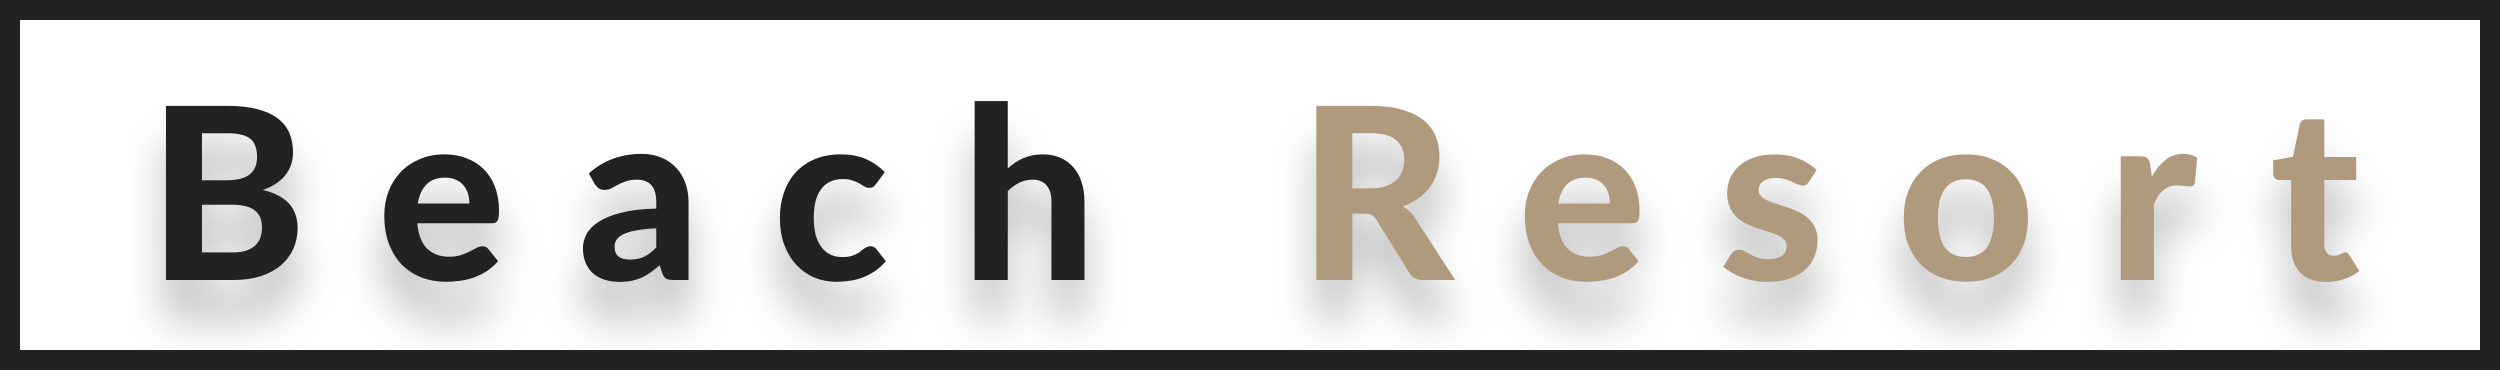
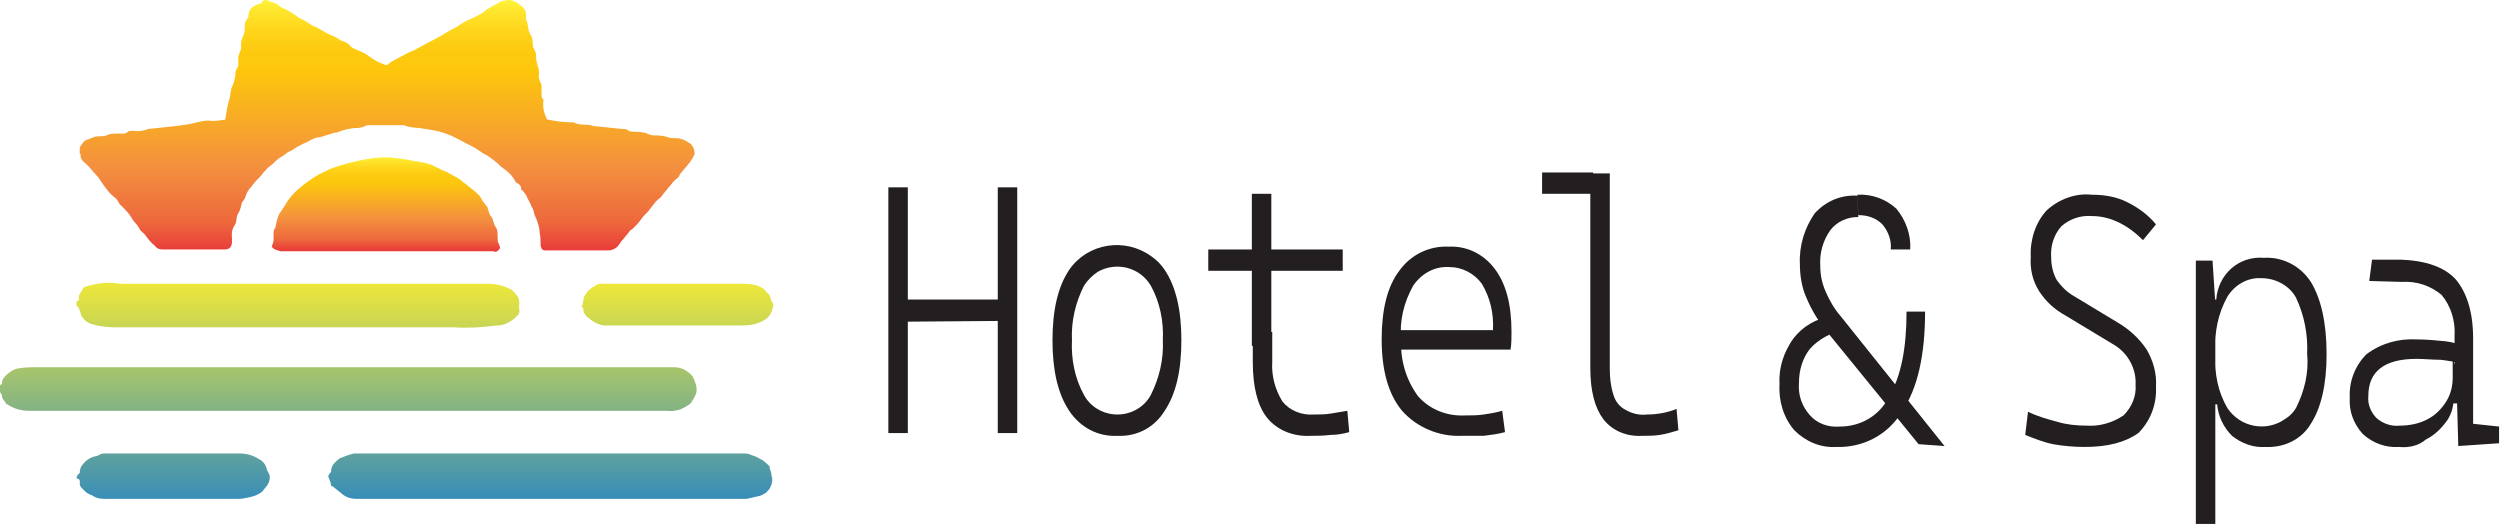
- <svg xmlns="http://www.w3.org/2000/svg" width="250" height="37" viewBox="0 0 250 37" fill="none">
-   <rect x="1" y="1" width="248" height="35" stroke="#222222" stroke-width="2" />
-   <g filter="url(#filter0_d)">
-     <path d="M23.281 25.24C23.857 25.24 24.329 25.172 24.697 25.036C25.073 24.892 25.373 24.704 25.597 24.472C25.821 24.24 25.977 23.976 26.065 23.68C26.153 23.376 26.197 23.064 26.197 22.744C26.197 22.392 26.145 22.076 26.041 21.796C25.937 21.516 25.769 21.28 25.537 21.088C25.305 20.888 25.001 20.736 24.625 20.632C24.257 20.528 23.801 20.476 23.257 20.476H20.197V25.24H23.281ZM20.197 13.324V18.028H22.561C23.065 18.028 23.513 17.988 23.905 17.908C24.297 17.82 24.625 17.684 24.889 17.5C25.153 17.316 25.353 17.076 25.489 16.78C25.633 16.476 25.705 16.112 25.705 15.688C25.705 15.256 25.645 14.888 25.525 14.584C25.413 14.28 25.237 14.036 24.997 13.852C24.757 13.668 24.453 13.536 24.085 13.456C23.717 13.368 23.281 13.324 22.777 13.324H20.197ZM22.777 10.588C23.945 10.588 24.941 10.7 25.765 10.924C26.597 11.14 27.273 11.452 27.793 11.86C28.321 12.26 28.705 12.748 28.945 13.324C29.185 13.9 29.305 14.544 29.305 15.256C29.305 15.656 29.245 16.04 29.125 16.408C29.013 16.776 28.833 17.124 28.585 17.452C28.345 17.772 28.033 18.064 27.649 18.328C27.265 18.592 26.809 18.816 26.281 19C27.465 19.28 28.341 19.736 28.909 20.368C29.477 21 29.761 21.82 29.761 22.828C29.761 23.564 29.617 24.248 29.329 24.88C29.049 25.512 28.637 26.06 28.093 26.524C27.549 26.988 26.877 27.352 26.077 27.616C25.285 27.872 24.373 28 23.341 28H16.597V10.588H22.777ZM46.939 20.356C46.939 20.012 46.891 19.684 46.795 19.372C46.707 19.06 46.563 18.784 46.363 18.544C46.163 18.304 45.911 18.116 45.607 17.98C45.303 17.836 44.939 17.764 44.515 17.764C43.723 17.764 43.103 17.988 42.655 18.436C42.207 18.884 41.915 19.524 41.779 20.356H46.939ZM41.731 22.324C41.835 23.484 42.163 24.332 42.715 24.868C43.275 25.404 44.003 25.672 44.899 25.672C45.355 25.672 45.747 25.62 46.075 25.516C46.411 25.404 46.703 25.284 46.951 25.156C47.207 25.02 47.435 24.9 47.635 24.796C47.843 24.684 48.047 24.628 48.247 24.628C48.503 24.628 48.703 24.724 48.847 24.916L49.807 26.116C49.455 26.524 49.067 26.864 48.643 27.136C48.219 27.4 47.779 27.612 47.323 27.772C46.867 27.924 46.407 28.028 45.943 28.084C45.479 28.148 45.031 28.18 44.599 28.18C43.735 28.18 42.927 28.04 42.175 27.76C41.431 27.472 40.779 27.052 40.219 26.5C39.667 25.94 39.231 25.248 38.911 24.424C38.591 23.6 38.431 22.644 38.431 21.556C38.431 20.716 38.567 19.924 38.839 19.18C39.119 18.436 39.519 17.788 40.039 17.236C40.559 16.684 41.191 16.248 41.935 15.928C42.679 15.6 43.519 15.436 44.455 15.436C45.247 15.436 45.975 15.564 46.639 15.82C47.311 16.068 47.887 16.432 48.367 16.912C48.855 17.392 49.231 17.984 49.495 18.688C49.767 19.384 49.903 20.18 49.903 21.076C49.903 21.324 49.891 21.528 49.867 21.688C49.843 21.848 49.803 21.976 49.747 22.072C49.691 22.168 49.615 22.236 49.519 22.276C49.423 22.308 49.299 22.324 49.147 22.324H41.731ZM65.626 22.828C64.818 22.868 64.146 22.94 63.61 23.044C63.074 23.14 62.646 23.268 62.326 23.428C62.014 23.588 61.79 23.772 61.654 23.98C61.526 24.18 61.462 24.4 61.462 24.64C61.462 25.12 61.594 25.46 61.858 25.66C62.13 25.86 62.506 25.96 62.986 25.96C63.538 25.96 64.014 25.864 64.414 25.672C64.822 25.472 65.226 25.164 65.626 24.748V22.828ZM58.882 17.344C59.61 16.688 60.414 16.2 61.294 15.88C62.174 15.552 63.126 15.388 64.15 15.388C64.886 15.388 65.542 15.508 66.118 15.748C66.702 15.988 67.194 16.324 67.594 16.756C68.002 17.18 68.314 17.688 68.53 18.28C68.746 18.872 68.854 19.52 68.854 20.224V28H67.342C67.03 28 66.79 27.956 66.622 27.868C66.462 27.78 66.33 27.596 66.226 27.316L65.962 26.524C65.65 26.796 65.346 27.036 65.05 27.244C64.762 27.452 64.462 27.628 64.15 27.772C63.838 27.908 63.502 28.012 63.142 28.084C62.79 28.156 62.394 28.192 61.954 28.192C61.41 28.192 60.914 28.12 60.466 27.976C60.018 27.832 59.63 27.62 59.302 27.34C58.982 27.052 58.734 26.696 58.558 26.272C58.382 25.848 58.294 25.36 58.294 24.808C58.294 24.352 58.41 23.896 58.642 23.44C58.874 22.984 59.27 22.572 59.83 22.204C60.398 21.828 61.15 21.52 62.086 21.28C63.03 21.032 64.21 20.892 65.626 20.86V20.224C65.626 19.448 65.462 18.88 65.134 18.52C64.806 18.152 64.334 17.968 63.718 17.968C63.262 17.968 62.882 18.024 62.578 18.136C62.274 18.24 62.006 18.356 61.774 18.484C61.55 18.604 61.338 18.72 61.138 18.832C60.938 18.936 60.706 18.988 60.442 18.988C60.21 18.988 60.014 18.932 59.854 18.82C59.702 18.7 59.574 18.56 59.47 18.4L58.882 17.344ZM87.615 18.388C87.519 18.516 87.423 18.616 87.327 18.688C87.231 18.752 87.095 18.784 86.919 18.784C86.759 18.784 86.603 18.74 86.451 18.652C86.307 18.556 86.139 18.456 85.947 18.352C85.755 18.24 85.527 18.14 85.263 18.052C84.999 17.956 84.671 17.908 84.279 17.908C83.783 17.908 83.351 18 82.983 18.184C82.623 18.36 82.323 18.616 82.083 18.952C81.843 19.288 81.663 19.696 81.543 20.176C81.431 20.656 81.375 21.196 81.375 21.796C81.375 23.06 81.627 24.028 82.131 24.7C82.643 25.372 83.339 25.708 84.219 25.708C84.523 25.708 84.783 25.684 84.999 25.636C85.223 25.58 85.415 25.512 85.575 25.432C85.743 25.352 85.887 25.264 86.007 25.168C86.127 25.072 86.239 24.984 86.343 24.904C86.455 24.824 86.563 24.76 86.667 24.712C86.779 24.656 86.903 24.628 87.039 24.628C87.295 24.628 87.495 24.724 87.639 24.916L88.587 26.116C88.235 26.524 87.859 26.864 87.459 27.136C87.059 27.4 86.643 27.612 86.211 27.772C85.787 27.924 85.355 28.028 84.915 28.084C84.475 28.148 84.039 28.18 83.607 28.18C82.847 28.18 82.127 28.04 81.447 27.76C80.767 27.472 80.171 27.056 79.659 26.512C79.147 25.968 78.739 25.3 78.435 24.508C78.139 23.716 77.991 22.812 77.991 21.796C77.991 20.892 78.123 20.052 78.387 19.276C78.651 18.5 79.039 17.828 79.551 17.26C80.063 16.692 80.695 16.248 81.447 15.928C82.207 15.6 83.083 15.436 84.075 15.436C85.019 15.436 85.847 15.588 86.559 15.892C87.271 16.196 87.911 16.636 88.479 17.212L87.615 18.388ZM100.776 16.84C101.008 16.632 101.248 16.444 101.496 16.276C101.752 16.1 102.02 15.952 102.3 15.832C102.588 15.704 102.892 15.608 103.212 15.544C103.54 15.472 103.892 15.436 104.268 15.436C104.94 15.436 105.536 15.552 106.056 15.784C106.576 16.016 107.012 16.34 107.364 16.756C107.724 17.172 107.992 17.668 108.168 18.244C108.352 18.82 108.444 19.452 108.444 20.14V28H105.144V20.14C105.144 19.452 104.984 18.92 104.664 18.544C104.344 18.16 103.872 17.968 103.248 17.968C102.784 17.968 102.348 18.068 101.94 18.268C101.532 18.468 101.144 18.748 100.776 19.108V28H97.464V10.108H100.776V16.84Z" fill="#222222" />
-     <path d="M137.081 18.832C137.665 18.832 138.169 18.76 138.593 18.616C139.017 18.464 139.365 18.26 139.637 18.004C139.909 17.74 140.109 17.432 140.237 17.08C140.365 16.728 140.429 16.344 140.429 15.928C140.429 15.104 140.153 14.464 139.601 14.008C139.057 13.552 138.225 13.324 137.105 13.324H135.233V18.832H137.081ZM145.517 28H142.265C141.657 28 141.217 27.768 140.945 27.304L137.633 21.964C137.497 21.756 137.345 21.604 137.177 21.508C137.017 21.412 136.777 21.364 136.457 21.364H135.233V28H131.633V10.588H137.105C138.321 10.588 139.361 10.716 140.225 10.972C141.089 11.22 141.797 11.568 142.349 12.016C142.901 12.464 143.305 13 143.561 13.624C143.817 14.24 143.945 14.92 143.945 15.664C143.945 16.24 143.861 16.788 143.693 17.308C143.533 17.82 143.297 18.288 142.985 18.712C142.673 19.136 142.289 19.512 141.833 19.84C141.377 20.168 140.857 20.432 140.273 20.632C140.505 20.76 140.721 20.916 140.921 21.1C141.121 21.276 141.301 21.488 141.461 21.736L145.517 28ZM160.99 20.356C160.99 20.012 160.942 19.684 160.846 19.372C160.758 19.06 160.614 18.784 160.414 18.544C160.214 18.304 159.962 18.116 159.658 17.98C159.354 17.836 158.99 17.764 158.566 17.764C157.774 17.764 157.154 17.988 156.706 18.436C156.258 18.884 155.966 19.524 155.83 20.356H160.99ZM155.782 22.324C155.886 23.484 156.214 24.332 156.766 24.868C157.326 25.404 158.054 25.672 158.95 25.672C159.406 25.672 159.798 25.62 160.126 25.516C160.462 25.404 160.754 25.284 161.002 25.156C161.258 25.02 161.486 24.9 161.686 24.796C161.894 24.684 162.098 24.628 162.298 24.628C162.554 24.628 162.754 24.724 162.898 24.916L163.858 26.116C163.506 26.524 163.118 26.864 162.694 27.136C162.27 27.4 161.83 27.612 161.374 27.772C160.918 27.924 160.458 28.028 159.994 28.084C159.53 28.148 159.082 28.18 158.65 28.18C157.786 28.18 156.978 28.04 156.226 27.76C155.482 27.472 154.83 27.052 154.27 26.5C153.718 25.94 153.282 25.248 152.962 24.424C152.642 23.6 152.482 22.644 152.482 21.556C152.482 20.716 152.618 19.924 152.89 19.18C153.17 18.436 153.57 17.788 154.09 17.236C154.61 16.684 155.242 16.248 155.986 15.928C156.73 15.6 157.57 15.436 158.506 15.436C159.298 15.436 160.026 15.564 160.69 15.82C161.362 16.068 161.938 16.432 162.418 16.912C162.906 17.392 163.282 17.984 163.546 18.688C163.818 19.384 163.954 20.18 163.954 21.076C163.954 21.324 163.942 21.528 163.918 21.688C163.894 21.848 163.854 21.976 163.798 22.072C163.742 22.168 163.666 22.236 163.57 22.276C163.474 22.308 163.35 22.324 163.198 22.324H155.782ZM180.901 18.172C180.813 18.308 180.721 18.408 180.625 18.472C180.537 18.528 180.413 18.556 180.253 18.556C180.093 18.556 179.929 18.516 179.761 18.436C179.593 18.356 179.405 18.272 179.197 18.184C178.989 18.088 178.749 18 178.477 17.92C178.213 17.84 177.905 17.8 177.553 17.8C177.017 17.8 176.601 17.912 176.305 18.136C176.009 18.352 175.861 18.64 175.861 19C175.861 19.248 175.945 19.456 176.113 19.624C176.281 19.792 176.501 19.94 176.773 20.068C177.053 20.188 177.369 20.304 177.721 20.416C178.073 20.52 178.433 20.636 178.801 20.764C179.177 20.892 179.541 21.04 179.893 21.208C180.245 21.376 180.557 21.588 180.829 21.844C181.109 22.092 181.333 22.396 181.501 22.756C181.669 23.108 181.753 23.536 181.753 24.04C181.753 24.64 181.641 25.196 181.417 25.708C181.201 26.212 180.881 26.648 180.457 27.016C180.033 27.384 179.505 27.672 178.873 27.88C178.241 28.088 177.513 28.192 176.689 28.192C176.265 28.192 175.845 28.152 175.429 28.072C175.013 28 174.617 27.896 174.241 27.76C173.865 27.616 173.513 27.452 173.185 27.268C172.857 27.084 172.573 26.884 172.333 26.668L173.101 25.432C173.189 25.288 173.297 25.176 173.425 25.096C173.561 25.016 173.733 24.976 173.941 24.976C174.141 24.976 174.325 25.028 174.493 25.132C174.661 25.228 174.849 25.336 175.057 25.456C175.265 25.568 175.509 25.676 175.789 25.78C176.077 25.876 176.433 25.924 176.857 25.924C177.177 25.924 177.453 25.888 177.685 25.816C177.917 25.744 178.105 25.648 178.249 25.528C178.393 25.4 178.497 25.26 178.561 25.108C178.633 24.948 178.669 24.784 178.669 24.616C178.669 24.344 178.581 24.124 178.405 23.956C178.237 23.78 178.013 23.628 177.733 23.5C177.461 23.372 177.145 23.256 176.785 23.152C176.425 23.048 176.057 22.932 175.681 22.804C175.313 22.676 174.949 22.524 174.589 22.348C174.237 22.172 173.921 21.952 173.641 21.688C173.369 21.416 173.145 21.084 172.969 20.692C172.801 20.3 172.717 19.824 172.717 19.264C172.717 18.752 172.817 18.268 173.017 17.812C173.217 17.348 173.517 16.94 173.917 16.588C174.317 16.236 174.813 15.956 175.405 15.748C176.005 15.54 176.697 15.436 177.481 15.436C178.361 15.436 179.161 15.58 179.881 15.868C180.601 16.156 181.193 16.532 181.657 16.996L180.901 18.172ZM196.607 15.436C197.535 15.436 198.379 15.584 199.139 15.88C199.899 16.176 200.551 16.6 201.095 17.152C201.639 17.696 202.059 18.36 202.355 19.144C202.651 19.928 202.799 20.812 202.799 21.796C202.799 22.78 202.651 23.668 202.355 24.46C202.059 25.244 201.639 25.912 201.095 26.464C200.551 27.016 199.899 27.44 199.139 27.736C198.379 28.032 197.535 28.18 196.607 28.18C195.671 28.18 194.819 28.032 194.051 27.736C193.291 27.44 192.639 27.016 192.095 26.464C191.551 25.912 191.127 25.244 190.823 24.46C190.527 23.668 190.379 22.78 190.379 21.796C190.379 20.812 190.527 19.928 190.823 19.144C191.127 18.36 191.551 17.696 192.095 17.152C192.639 16.6 193.291 16.176 194.051 15.88C194.819 15.584 195.671 15.436 196.607 15.436ZM196.607 25.696C197.551 25.696 198.251 25.372 198.707 24.724C199.163 24.068 199.391 23.096 199.391 21.808C199.391 20.528 199.163 19.564 198.707 18.916C198.251 18.26 197.551 17.932 196.607 17.932C195.639 17.932 194.927 18.26 194.471 18.916C194.015 19.564 193.787 20.528 193.787 21.808C193.787 23.096 194.015 24.068 194.471 24.724C194.927 25.372 195.639 25.696 196.607 25.696ZM215.186 17.668C215.578 16.964 216.03 16.408 216.542 16C217.054 15.592 217.654 15.388 218.342 15.388C218.902 15.388 219.358 15.52 219.71 15.784L219.494 18.232C219.454 18.392 219.39 18.504 219.302 18.568C219.222 18.624 219.11 18.652 218.966 18.652C218.838 18.652 218.654 18.636 218.414 18.604C218.174 18.564 217.95 18.544 217.742 18.544C217.438 18.544 217.166 18.588 216.926 18.676C216.694 18.764 216.486 18.888 216.302 19.048C216.118 19.208 215.95 19.404 215.798 19.636C215.654 19.868 215.518 20.132 215.39 20.428V28H212.078V15.628H214.034C214.37 15.628 214.602 15.688 214.73 15.808C214.858 15.928 214.95 16.136 215.006 16.432L215.186 17.668ZM232.597 28.192C232.037 28.192 231.541 28.112 231.109 27.952C230.677 27.784 230.313 27.548 230.017 27.244C229.721 26.94 229.497 26.572 229.345 26.14C229.193 25.708 229.117 25.22 229.117 24.676V18.004H227.953C227.777 18.004 227.625 17.948 227.497 17.836C227.377 17.724 227.317 17.556 227.317 17.332V16.036L229.297 15.676L229.969 12.472C230.057 12.112 230.301 11.932 230.701 11.932H232.429V15.7H235.621V18.004H232.429V24.46C232.429 24.804 232.509 25.076 232.669 25.276C232.837 25.476 233.073 25.576 233.377 25.576C233.537 25.576 233.673 25.56 233.785 25.528C233.897 25.488 233.993 25.448 234.073 25.408C234.153 25.36 234.225 25.32 234.289 25.288C234.361 25.248 234.433 25.228 234.505 25.228C234.601 25.228 234.681 25.252 234.745 25.3C234.809 25.34 234.873 25.412 234.937 25.516L235.933 27.1C235.477 27.46 234.961 27.732 234.385 27.916C233.809 28.1 233.213 28.192 232.597 28.192Z" fill="#AF9A7D" />
+ <svg xmlns="http://www.w3.org/2000/svg" version="1.1" id="Layer_1" x="0px" y="0px" viewBox="0 0 269.6 56.5" style="enable-background:new 0 0 269.6 56.5;" xml:space="preserve">
+   <style type="text/css">
+ 	.st0{fill:#231F20;}
+ 	.st1{fill:url(#SVGID_1_);}
+ 	.st2{fill:url(#SVGID_00000108311489077683511920000001445968789963155390_);}
+ 	.st3{fill:url(#SVGID_00000072977311336675554200000004228704140983423908_);}
+ 	.st4{fill:url(#SVGID_00000023979784011191741510000005431149241260271038_);}
+ 	.st5{fill:url(#SVGID_00000044150673108551030670000010247731678350629270_);}
+ 	.st6{fill:url(#SVGID_00000003103473322842589570000000898586401813002662_);}
+ 	.st7{fill:url(#SVGID_00000146473575691304580440000011449901225036517017_);}
+ </style>
+   <g id="Layer_2_00000007394670407914244330000011148079630380812223_">
+     <g id="Layer_1-2">
+       <path class="st0" d="M224.8,48.2c-1.1,0-2.3-0.1-3.4-0.3c-1-0.2-2-0.6-3-1l0.3-2.5c1,0.5,2.1,0.8,3.2,1.1c1,0.3,2.1,0.4,3.1,0.4    c1.4,0.1,2.8-0.3,4-1.1c0.9-0.9,1.4-2.1,1.3-3.3c0.1-1.7-0.8-3.4-2.3-4.3l-5.3-3.2c-1.1-0.6-2.1-1.5-2.8-2.6    c-0.7-1.1-1-2.4-0.9-3.7c-0.1-1.8,0.5-3.7,1.7-5c1.3-1.2,3.1-1.9,4.9-1.7c1.3,0,2.6,0.2,3.8,0.8c1.2,0.6,2.3,1.4,3.1,2.4l-1.4,1.7    c-0.8-0.8-1.7-1.5-2.8-2c-0.9-0.4-1.8-0.6-2.7-0.6c-1.2-0.1-2.4,0.3-3.3,1.1c-0.8,0.9-1.2,2.1-1.1,3.4c0,0.8,0.2,1.7,0.6,2.4    c0.5,0.7,1.1,1.3,1.8,1.7l4.8,2.9c1.2,0.7,2.3,1.7,3.1,2.9c0.7,1.2,1.1,2.6,1,4c0.1,1.9-0.6,3.7-1.9,5    C229.2,47.7,227.3,48.2,224.8,48.2z" />
+       <path class="st0" d="M236.8,56.5V28.1h1.8l0.3,4.6v23.8H236.8z M244.3,48.2c-1.3,0.1-2.6-0.4-3.6-1.2c-0.9-0.9-1.5-2.1-1.6-3.4    h-1.3l1.1-5.3c-0.1,2,0.3,4,1.3,5.7c1.4,2.1,4.2,2.6,6.2,1.2c0.5-0.3,0.9-0.7,1.2-1.2c0.9-1.8,1.4-3.8,1.2-5.8    c0.1-2.1-0.3-4.2-1.2-6.1c-0.7-1.3-2.2-2.1-3.7-2.1c-1.5-0.1-2.9,0.7-3.7,2c-1,1.8-1.4,3.8-1.3,5.8l-1-5.5h1.1    c0.2-2.7,2.4-4.7,5.1-4.5c0,0,0.1,0,0.1,0c2-0.1,3.9,0.9,5,2.6c1.1,1.8,1.7,4.4,1.7,7.8c0,3.3-0.6,5.8-1.7,7.5    C248.2,47.4,246.3,48.3,244.3,48.2z" />
+       <path class="st0" d="M258.7,48.2c-1.4,0.1-2.8-0.4-3.9-1.4c-1-1.1-1.5-2.5-1.4-3.9c-0.1-1.8,0.6-3.5,1.8-4.7    c1.6-1.2,3.5-1.7,5.4-1.6c1,0,2.1,0.1,3.1,0.2c0.8,0.1,1.5,0.3,2.2,0.6l-0.3,1.9c-0.8-0.3-1.6-0.4-2.4-0.5c-0.9,0-1.8-0.1-2.6-0.1    c-3.4,0-5.2,1.3-5.2,4c-0.1,0.9,0.3,1.8,0.9,2.4c0.7,0.6,1.6,0.9,2.5,0.8c1,0,2.1-0.2,3-0.7c0.8-0.4,1.5-1.1,2-1.9    c0.5-0.8,0.7-1.7,0.7-2.6v-2.3l1.1,5.1h-1.3l0.3-0.5c0,0.9-0.3,1.9-0.9,2.6c-0.6,0.8-1.3,1.4-2.1,1.8    C260.8,48.1,259.7,48.3,258.7,48.2z M265.1,48.1l-0.2-7.2l-0.2-0.2v-4.5c0.1-1.6-0.4-3.2-1.4-4.4c-1.2-1-2.7-1.5-4.3-1.4l-3.5-0.1    l0.3-2.3l3.1,0c2.7,0.1,4.7,0.8,5.9,2.1c1.2,1.4,1.9,3.5,1.9,6.4v9.2l2.8,0.3v1.8L265.1,48.1z" />
+       <path class="st0" d="M198,48.2c-1.7,0.1-3.3-0.6-4.5-1.8c-1.2-1.4-1.7-3.2-1.6-5c-0.1-1.8,0.5-3.5,1.5-4.9c1-1.3,2.5-2.2,4.2-2.4    l1.1,1.5c-1.3,0.3-2.6,1-3.5,2c-0.8,1-1.2,2.3-1.2,3.7c-0.1,1.3,0.3,2.5,1.2,3.5c0.8,0.9,2,1.3,3.2,1.2c2.3,0,4.3-1.2,5.3-3.2    c1.3-2.2,1.9-5.2,1.9-9.2h2c0,4.7-0.8,8.3-2.5,10.8C203.6,46.9,200.9,48.3,198,48.2z M206.9,47.9l-10.1-12.4c-0.8-1-1.5-2.2-2-3.4    c-0.5-1.1-0.7-2.4-0.7-3.6c-0.1-2,0.5-3.9,1.6-5.5c1.2-1.3,2.8-2,4.6-1.9l0.1,2.3c-1.2,0-2.3,0.5-3,1.4c-0.8,1.1-1.2,2.5-1.1,3.9    c0,1,0.2,1.9,0.6,2.8c0.4,0.9,0.9,1.8,1.6,2.6l11.2,14L206.9,47.9z M203.9,26.9c0.1-1-0.3-2-0.9-2.7c-0.7-0.7-1.6-1-2.6-1    l-0.1-2.2c1.6-0.1,3.1,0.5,4.2,1.5c1,1.2,1.6,2.8,1.5,4.4H203.9z" />
+       <path class="st0" d="M95.8,46.7V20.2h2.1v26.5H95.8z M96.4,34.7v-2.4h12.6v2.3L96.4,34.7z M107.6,46.7V20.2h2.1v26.5H107.6z" />
+       <path class="st0" d="M120.5,47c-2.1,0.1-4-0.9-5.2-2.7c-1.2-1.8-1.8-4.3-1.8-7.6s0.6-5.8,1.8-7.6c2-2.9,6-3.5,8.8-1.5    c0.6,0.4,1.1,0.9,1.5,1.5c1.2,1.8,1.8,4.3,1.8,7.6c0,3.3-0.6,5.8-1.8,7.6C124.5,46.1,122.6,47.1,120.5,47z M120.5,44.7    c1.5,0,2.9-0.8,3.6-2.1c0.9-1.8,1.4-3.8,1.3-5.9c0.1-2-0.3-4.1-1.3-5.9c-1.2-2-3.7-2.6-5.7-1.5c-0.6,0.4-1.1,0.9-1.5,1.5    c-0.9,1.8-1.4,3.8-1.3,5.9c-0.1,2,0.3,4.1,1.3,5.9C117.6,43.9,119,44.7,120.5,44.7L120.5,44.7z" />
+       <path class="st0" d="M130.3,29.2v-2.3h14.5v2.3H130.3z M135,37.3V20.9h2.1v16.4H135z M141.3,47c-1.8,0.1-3.6-0.6-4.7-2    c-1-1.3-1.5-3.3-1.5-6v-3.2h2.1V39c-0.1,1.5,0.3,3,1.1,4.3c0.8,1,2.1,1.5,3.4,1.4c0.6,0,1.2,0,1.8-0.1c0.6-0.1,1.2-0.2,1.8-0.3    l0.2,2.3c-0.7,0.2-1.4,0.3-2,0.3C142.7,47,142,47,141.3,47z" />
+       <path class="st0" d="M157.6,47c-2.4,0.1-4.8-0.9-6.4-2.7c-1.5-1.8-2.2-4.4-2.2-7.7c0-3.2,0.6-5.7,1.9-7.4c1.2-1.7,3.2-2.7,5.3-2.6    c2-0.1,3.8,0.8,5,2.4c1.2,1.6,1.8,3.8,1.8,6.8c0,0.6,0,1.3-0.1,1.9h-12.2v-2.1h10.3c0.1-1.8-0.3-3.5-1.2-5    c-0.8-1.1-2.1-1.8-3.5-1.8c-1.6-0.1-3,0.7-3.9,2c-1,1.8-1.5,3.8-1.3,5.8c-0.1,2.2,0.5,4.3,1.8,6.1c1.3,1.5,3.2,2.2,5.1,2.1    c0.7,0,1.3,0,2-0.1c0.7-0.1,1.3-0.2,2-0.4l0.3,2.3c-0.7,0.2-1.5,0.3-2.3,0.4C159.1,47,158.3,47,157.6,47z" />
+       <path class="st0" d="M166.3,20.9v-2.3h5.5v2.3H166.3z M177.1,47c-1.6,0.1-3.2-0.5-4.2-1.8c-0.9-1.2-1.4-3-1.4-5.5V18.7h2.1v21.1    c0,0.9,0.1,1.9,0.4,2.8c0.2,0.7,0.7,1.3,1.3,1.6c0.7,0.4,1.5,0.6,2.3,0.5c1.1,0,2.2-0.2,3.2-0.6l0.2,2.3c-0.7,0.2-1.3,0.4-2,0.5    C178.4,47,177.7,47,177.1,47z" />
+       <linearGradient id="SVGID_1_" gradientUnits="userSpaceOnUse" x1="41.696" y1="58.011" x2="41.696" y2="31.104" gradientTransform="matrix(1 0 0 -1 0 58)">
+         <stop offset="0" style="stop-color:#FFF33B" />
+         <stop offset="4.000000e-02" style="stop-color:#FEE72E" />
+         <stop offset="0.12" style="stop-color:#FED51B" />
+         <stop offset="0.2" style="stop-color:#FDCA10" />
+         <stop offset="0.28" style="stop-color:#FDC70C" />
+         <stop offset="0.67" style="stop-color:#F3903F" />
+         <stop offset="0.89" style="stop-color:#ED683C" />
+         <stop offset="1" style="stop-color:#E93E3A" />
+       </linearGradient>
+       <path class="st1" d="M24.3,12.9c0.1-0.7,0.2-1.4,0.4-2.1c0.2-0.5,0.1-1.1,0.4-1.6c0.2-0.5,0.3-1,0.3-1.5c0.1-0.1,0.1-0.3,0.2-0.4    c0.1-0.1,0.1-0.2,0.1-0.3c0-0.3,0-0.6,0-0.9c0.1-0.2,0.1-0.4,0.2-0.6C26,5.4,26,5.3,26,5.2c0-0.2,0-0.5,0-0.7    c0.1-0.3,0.2-0.6,0.3-0.8c0.1-0.3,0.1-0.5,0.1-0.8c0-0.3,0-0.6,0.3-0.9c0.1-0.1,0.1-0.3,0.1-0.4c0-0.6,0.5-1,1.2-1.2    c0.1,0,0.1,0,0.2-0.1C28.3,0,28.7-0.1,29,0.1c0.1,0,0.2,0.1,0.2,0.1c0.4,0.1,0.7,0.2,1,0.5C30.5,0.9,30.8,1,31,1.1    c0.4,0.2,0.8,0.5,1.2,0.8c0.2,0.1,0.4,0.2,0.6,0.3s0.5,0.3,0.8,0.5s0.6,0.2,0.8,0.4c0.4,0.2,0.8,0.5,1.3,0.7    c0.2,0.1,0.6,0.2,0.8,0.4c0.4,0.3,1,0.3,1.3,0.8c0.1,0.1,0.3,0.2,0.5,0.3c0.5,0.2,1,0.4,1.4,0.7s1,0.7,1.6,0.9    c0.2,0.1,0.4,0.2,0.6,0c0.2-0.2,0.4-0.3,0.6-0.4l1.5-0.8c0.2-0.1,0.5-0.2,0.7-0.3s0.7-0.4,1.1-0.6l1.5-0.8    c0.4-0.2,0.8-0.5,1.2-0.7s0.8-0.4,1.2-0.7l0.5-0.3C50.9,2,51.5,1.7,52,1.4c0.5-0.4,1-0.7,1.6-1C54,0.1,54.5,0,55,0    c0.6,0.1,1.1,0.5,1.5,0.9c0.4,0.5,0.1,1,0.3,1.4s0.1,1,0.4,1.4s0.2,1,0.3,1.4c0.1,0.1,0.1,0.3,0.2,0.4c0.1,0.2,0.1,0.3,0.1,0.5    c0,0.4,0.1,0.8,0.2,1.2c0.2,0.3,0.1,0.8,0.1,1.2c0.1,0.2,0.1,0.4,0.2,0.5c0,0.1,0.1,0.2,0.1,0.3c0,0.3,0,0.6,0,1    c0,0.2,0,0.4,0.2,0.5c0,0,0,0.1,0,0.1c0,0,0,0,0,0.1c-0.1,0.7,0.1,1.4,0.4,2h0.1c0.9,0.2,1.9,0.3,2.8,0.3c0.6,0.4,1.5,0.1,2.1,0.4    h0.1l2.9,0.3c0.3,0,0.6,0,0.8,0.2c0,0.1,0.2,0,0.3,0.1c0.4,0,0.9,0,1.3,0.1c0.2,0,0.4,0.1,0.6,0.2c0.1,0,0.3,0.1,0.4,0.1    c0.5,0,1.1,0,1.6,0.2c0.3,0.1,0.6,0.1,0.9,0.1c0.5,0,1,0.2,1.4,0.5c0.4,0.2,0.6,0.7,0.6,1.2c-0.1,0.3-0.3,0.6-0.5,0.9    c-0.2,0.2-0.3,0.4-0.5,0.6c-0.2,0.2-0.3,0.4-0.5,0.6s-0.1,0.1-0.1,0.1c0,0.3-0.4,0.5-0.6,0.7s-0.3,0.4-0.5,0.6s-0.3,0.4-0.5,0.6    s-0.3,0.5-0.6,0.7s-0.6,0.6-0.9,1s-0.3,0.4-0.5,0.6s-0.4,0.4-0.6,0.7s-0.5,0.6-0.8,0.9c-0.1,0.1-0.2,0.2-0.3,0.2    c-0.2,0.3-0.5,0.6-0.8,1c-0.4,0.4-0.5,0.9-1.1,1.1c-0.2,0.1-0.4,0.1-0.5,0.1h-6.4c-0.3,0-0.6,0.1-0.8-0.2c0-0.1-0.1-0.2-0.1-0.3    c0-0.5,0-0.9-0.1-1.4c0-0.5-0.2-1.1-0.4-1.6c-0.2-0.3-0.2-0.6-0.3-0.9c-0.2-0.3-0.3-0.7-0.5-1c0-0.1-0.1-0.1-0.1-0.2    c-0.1-0.3-0.3-0.6-0.6-0.9c-0.1,0-0.1-0.1-0.1-0.2c0-0.3-0.3-0.5-0.5-0.6c0,0-0.1,0-0.1-0.1c-0.3-0.6-0.8-1.1-1.4-1.5    c-0.3-0.2-0.5-0.5-0.8-0.7s-0.7-0.6-1.2-0.8c-0.3-0.2-0.6-0.4-0.9-0.6c-0.5-0.3-1-0.5-1.5-0.8l-1-0.5l-0.2-0.1    c-0.5-0.2-1.1-0.4-1.6-0.5s-1.2-0.2-1.8-0.3c-0.5,0-1-0.1-1.4-0.2c-0.1-0.1-0.3-0.1-0.4-0.1c-1.2,0-2.5,0-3.7,0    c-0.2,0-0.4,0.1-0.5,0.2c-0.2,0-0.4,0.1-0.6,0.1c-0.8,0-1.6,0.2-2.3,0.5h-0.2l-1.6,0.5l0,0c-0.7,0-1.2,0.5-1.8,0.7    c-0.4,0.2-0.8,0.4-1.2,0.7c-0.2,0.1-0.5,0.2-0.7,0.4s-0.7,0.4-1,0.7S29.3,17.8,29,18s-0.3,0.4-0.5,0.5L28.1,19    c-0.3,0.3-0.6,0.6-0.9,1c-0.1,0.2-0.3,0.3-0.4,0.5c-0.2,0.3-0.3,0.6-0.4,0.9c-0.1,0.1-0.1,0.2-0.2,0.3c0,0-0.1,0.1-0.1,0.1    c-0.1,0.4-0.2,0.9-0.4,1.2c-0.3,0.4-0.1,0.9-0.4,1.3c-0.5,0.7-0.2,1.4-0.3,2c-0.1,0.4-0.3,0.6-0.8,0.6c-2.2,0-4.5,0-6.7,0    c-0.3,0-0.6-0.1-0.8-0.4c-0.4-0.3-0.7-0.7-1-1.1c-0.2-0.3-0.6-0.5-0.7-0.8c-0.2-0.4-0.6-0.7-0.8-1.1c-0.3-0.5-0.7-0.9-1.1-1.3    c-0.3-0.2-0.3-0.5-0.6-0.8c-0.4-0.3-0.7-0.6-1-1c-0.1-0.1-0.2-0.3-0.3-0.4c-0.3-0.4-0.5-0.8-0.8-1.1c-0.3-0.3-0.5-0.6-0.8-0.9    c-0.3-0.4-1-0.7-0.9-1.3c0-0.1-0.1-0.1-0.1-0.2c0-0.2,0-0.3,0-0.5c0-0.1,0.1-0.3,0.2-0.4c0.1-0.2,0.3-0.4,0.5-0.5    c0.4-0.1,0.8-0.4,1.3-0.4c0.4,0,0.8,0,1.1-0.2c0.4-0.1,0.7-0.1,1.1-0.1c0.4,0,0.7,0.1,1-0.2c0.1-0.1,0.4-0.1,0.6-0.1    c0.6,0.1,1.1,0,1.6-0.2c0,0,0.1,0,0.1,0l2.8-0.3c0.8-0.1,1.6-0.2,2.3-0.4c0.4-0.1,0.9-0.2,1.3-0.2C22.9,13.1,23.6,13,24.3,12.9z" />
+       <linearGradient id="SVGID_00000084521904139302104400000010284249389485196674_" gradientUnits="userSpaceOnUse" x1="37.546" y1="1.5" x2="37.546" y2="28.86" gradientTransform="matrix(1 0 0 -1 0 58)">
+         <stop offset="0" style="stop-color:#2484C6" />
+         <stop offset="1" style="stop-color:#F9ED32" />
+       </linearGradient>
+       <path style="fill:url(#SVGID_00000084521904139302104400000010284249389485196674_);" d="M75.1,42.3c-0.1,0.4-0.3,0.7-0.5,1    c-0.1,0.2-0.2,0.3-0.4,0.4c-0.7,0.5-1.5,0.7-2.3,0.6c-22.9,0-45.8,0-68.7,0c-0.9,0-1.7-0.2-2.4-0.7c0,0-0.1,0-0.1,0    c-0.1-0.3-0.5-0.5-0.5-1c0-0.1-0.2-0.2-0.2-0.4c0-0.2,0-0.4,0-0.6c0-0.1,0.2-0.2,0.2-0.2c0-0.6,0.4-0.9,0.9-1.3    c0.3-0.2,0.7-0.4,1.1-0.4c0.6-0.1,1.2-0.1,1.8-0.1h66.5c0.7,0,1.4,0,2.2,0c0.8,0,1.5,0.4,2,1C75,41.2,75.2,41.8,75.1,42.3z" />
+       <linearGradient id="SVGID_00000124857015131632558340000013325763315283027130_" gradientUnits="userSpaceOnUse" x1="59.44" y1="1.67" x2="59.44" y2="28.93" gradientTransform="matrix(1 0 0 -1 0 58)">
+         <stop offset="0" style="stop-color:#2484C6" />
+         <stop offset="1" style="stop-color:#F9ED32" />
+       </linearGradient>
+       <path style="fill:url(#SVGID_00000124857015131632558340000013325763315283027130_);" d="M83,52.7c-0.2,0.2-0.3,0.4-0.5,0.5    c-0.2,0.1-0.5,0.3-0.7,0.3c-0.4,0.1-0.8,0.2-1.3,0.3h-42c-0.7,0-1.3-0.2-1.8-0.7c-0.3-0.2-0.6-0.5-0.9-0.7h-0.1    c0-0.4-0.2-0.7-0.3-1c0-0.1,0.1-0.3,0.2-0.4s0.1-0.1,0.1-0.1c0-0.4,0.1-0.7,0.4-1c0.2-0.2,0.4-0.4,0.6-0.5c0.5-0.2,1-0.4,1.5-0.5    c0.2,0,0.4,0,0.5,0h41.6c0.3,0,0.6,0.1,0.8,0.2c0.4,0.1,0.7,0.3,1.1,0.5c0.3,0.2,0.6,0.5,0.8,0.7c0,0,0,0.1,0,0.2    c0.1,0.3,0.2,0.5,0.2,0.8C83.4,51.8,83.2,52.3,83,52.7z" />
+       <linearGradient id="SVGID_00000137106467900916556550000011413956009904093353_" gradientUnits="userSpaceOnUse" x1="32.139" y1="1.45" x2="32.139" y2="29.02" gradientTransform="matrix(1 0 0 -1 0 58)">
+         <stop offset="0" style="stop-color:#2484C6" />
+         <stop offset="1" style="stop-color:#F9ED32" />
+       </linearGradient>
+       <path style="fill:url(#SVGID_00000137106467900916556550000011413956009904093353_);" d="M56,33.4c0.1,0.5-0.3,0.7-0.6,1    c-0.5,0.4-1.1,0.7-1.8,0.7c-1.6,0.2-3.1,0.3-4.7,0.2c-12.2,0-24.3,0-36.5,0c-0.8,0-1.6-0.1-2.3-0.3c-0.5-0.1-1-0.4-1.3-0.9    c-0.1-0.3-0.2-0.6-0.3-0.9c0,0-0.1-0.1-0.1-0.1c-0.2-0.1-0.2-0.4-0.1-0.6c0,0,0.1-0.1,0.1-0.1c0.1,0,0.2-0.1,0.1-0.2    c-0.1-0.4,0.3-0.7,0.4-1s0.4-0.3,0.7-0.4c1.1-0.3,2.2-0.4,3.3-0.2c6.4,0,12.7,0,19,0c6.9,0,13.8,0,20.7,0c0.9,0,1.7,0.2,2.5,0.6    c0.2,0.1,0.4,0.4,0.6,0.6C56.2,32.4,55.9,32.9,56,33.4z" />
+       <linearGradient id="SVGID_00000041295018300171360570000017680269374871083668_" gradientUnits="userSpaceOnUse" x1="41.656" y1="41.108" x2="41.656" y2="31.078" gradientTransform="matrix(1 0 0 -1 0 58)">
+         <stop offset="0" style="stop-color:#FFF33B" />
+         <stop offset="4.000000e-02" style="stop-color:#FEE72E" />
+         <stop offset="0.12" style="stop-color:#FED51B" />
+         <stop offset="0.2" style="stop-color:#FDCA10" />
+         <stop offset="0.28" style="stop-color:#FDC70C" />
+         <stop offset="0.67" style="stop-color:#F3903F" />
+         <stop offset="0.89" style="stop-color:#ED683C" />
+         <stop offset="1" style="stop-color:#E93E3A" />
+       </linearGradient>
+       <path style="fill:url(#SVGID_00000041295018300171360570000017680269374871083668_);" d="M29.3,26.6c0.1-0.3,0.2-0.5,0.2-0.7    s0-0.5,0-0.7s0-0.5,0.2-0.6c0,0,0-0.1,0-0.1c0.1-0.5,0.2-1,0.4-1.4c0.2-0.3,0.4-0.6,0.6-0.9c0.1-0.2,0.2-0.3,0.3-0.5    c0.4-0.6,0.9-1.1,1.4-1.5c0.6-0.5,1.3-1,2-1.4c0.6-0.3,1.2-0.6,1.8-0.8c1.2-0.4,2.4-0.7,3.7-0.9c0.8-0.1,1.6-0.2,2.4-0.1    c0.9,0.1,1.7,0.2,2.5,0.4H45c0.5,0.1,1.1,0.2,1.6,0.4c0.3,0.2,0.7,0.3,1,0.5c0.5,0.2,0.9,0.4,1.4,0.7c0.4,0.2,0.7,0.4,1,0.7    c0.2,0.1,0.3,0.2,0.4,0.3c0.4,0.3,0.8,0.6,1.2,1c0.2,0.2,0.3,0.4,0.4,0.6c0.2,0.3,0.4,0.5,0.6,0.8c0,0,0,0.1,0,0.1    c0.1,0.3,0.2,0.7,0.4,0.9s0.2,0.7,0.4,1c0.4,0.5,0.2,1.1,0.3,1.7c0,0.1,0.1,0.1,0.1,0.2s0.2,0.4,0.1,0.5s-0.3,0.5-0.7,0.3    c-0.2,0-0.4,0-0.7,0H30.4c0,0-0.1,0-0.1,0C29.9,27,29.5,26.9,29.3,26.6z" />
+       <linearGradient id="SVGID_00000154401059622749872700000010412883908422622376_" gradientUnits="userSpaceOnUse" x1="18.696" y1="1.44" x2="18.696" y2="28.9" gradientTransform="matrix(1 0 0 -1 0 58)">
+         <stop offset="0" style="stop-color:#2484C6" />
+         <stop offset="1" style="stop-color:#F9ED32" />
+       </linearGradient>
+       <path style="fill:url(#SVGID_00000154401059622749872700000010412883908422622376_);" d="M29.1,51.4c0,0.5-0.2,0.9-0.5,1.2    c-0.1,0.1-0.2,0.3-0.3,0.4c-0.5,0.4-1.1,0.6-1.8,0.7c-0.4,0.1-0.7,0.1-1.1,0.1h-6.9c-2.4,0-4.8,0-7.2,0c-0.5,0-1-0.1-1.4-0.4    c-0.3-0.1-0.5-0.2-0.7-0.4c-0.2-0.2-0.6-0.5-0.6-0.8s0.1-0.5-0.3-0.6c-0.1,0,0-0.3,0.1-0.4S8.6,51,8.6,51c0-0.4,0.1-0.7,0.4-1    c0.3-0.4,0.8-0.7,1.3-0.8c0.2,0,0.3-0.1,0.5-0.2c0.2-0.1,0.4-0.1,0.6-0.1h14.4c0.8,0,1.5,0.2,2.1,0.6c0.5,0.2,0.8,0.7,0.9,1.2    C28.9,50.9,29.1,51.2,29.1,51.4z" />
+       <linearGradient id="SVGID_00000147916225249656018870000013925379252801387932_" gradientUnits="userSpaceOnUse" x1="73.093" y1="1.67" x2="73.093" y2="28.88" gradientTransform="matrix(1 0 0 -1 0 58)">
+         <stop offset="0" style="stop-color:#2484C6" />
+         <stop offset="1" style="stop-color:#F9ED32" />
+       </linearGradient>
+       <path style="fill:url(#SVGID_00000147916225249656018870000013925379252801387932_);" d="M83.4,33c-0.1,0.2-0.1,0.4-0.2,0.6    c-0.1,0.3-0.3,0.6-0.6,0.8c-0.7,0.5-1.6,0.7-2.5,0.7c-4.6,0-9.3,0-13.9,0c-0.3,0-0.6,0-0.9,0c-0.6,0-1.2-0.3-1.7-0.7    c-0.4-0.3-0.7-0.6-0.7-1.1c0-0.1-0.1-0.2-0.2-0.2c0.1-0.2,0.2-0.4,0.2-0.7c0-0.4,0.3-0.7,0.5-1c0.3-0.3,0.6-0.5,1-0.7    c0.1-0.1,0.3-0.1,0.4-0.1h15.5c0.6,0,1.3,0.1,1.8,0.4c0.2,0.1,0.3,0.2,0.4,0.3c0.2,0.3,0.6,0.5,0.6,0.9c0,0.1,0.1,0.3,0.2,0.4    C83.4,32.8,83.4,32.9,83.4,33z" />
+     </g>
  </g>
-   <defs>
-     <filter id="filter0_d" x="12.597" y="10.108" width="227.336" height="26.084" filterUnits="userSpaceOnUse" color-interpolation-filters="sRGB">
-       <feFlood flood-opacity="0" result="BackgroundImageFix" />
-       <feColorMatrix in="SourceAlpha" type="matrix" values="0 0 0 0 0 0 0 0 0 0 0 0 0 0 0 0 0 0 127 0" />
-       <feOffset dy="4" />
-       <feGaussianBlur stdDeviation="2" />
-       <feColorMatrix type="matrix" values="0 0 0 0 0 0 0 0 0 0 0 0 0 0 0 0 0 0 0.25 0" />
-       <feBlend mode="normal" in2="BackgroundImageFix" result="effect1_dropShadow" />
-       <feBlend mode="normal" in="SourceGraphic" in2="effect1_dropShadow" result="shape" />
-     </filter>
-   </defs>
</svg>
